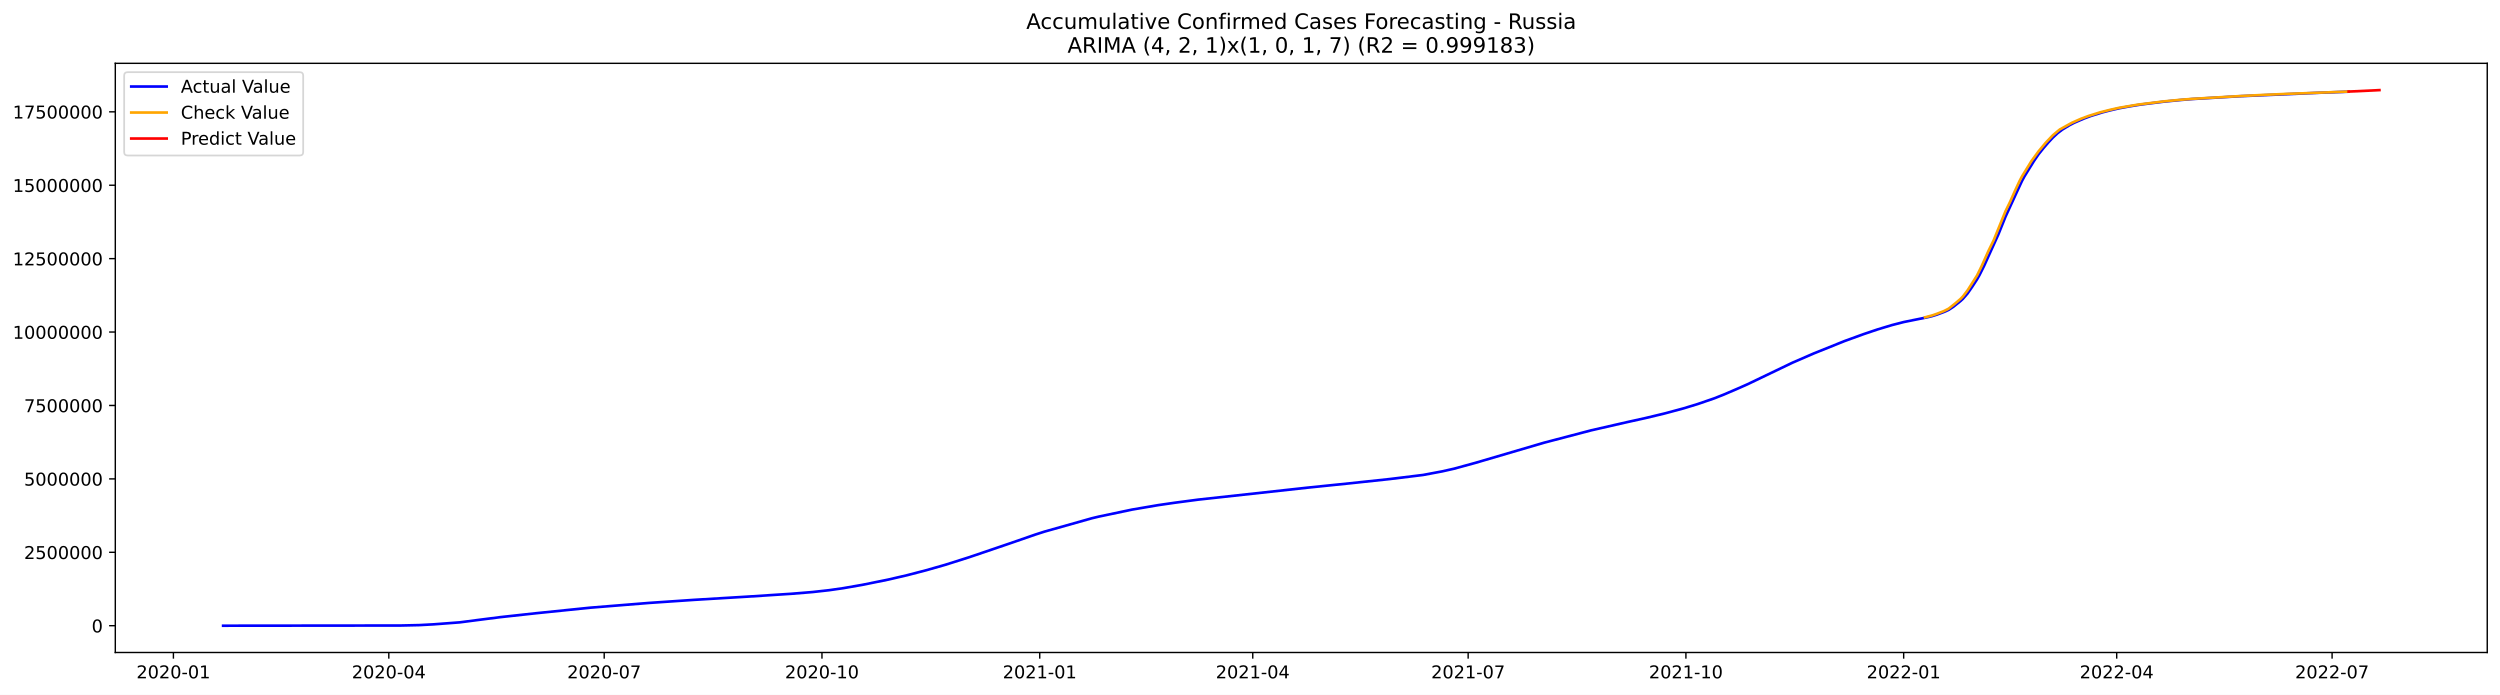
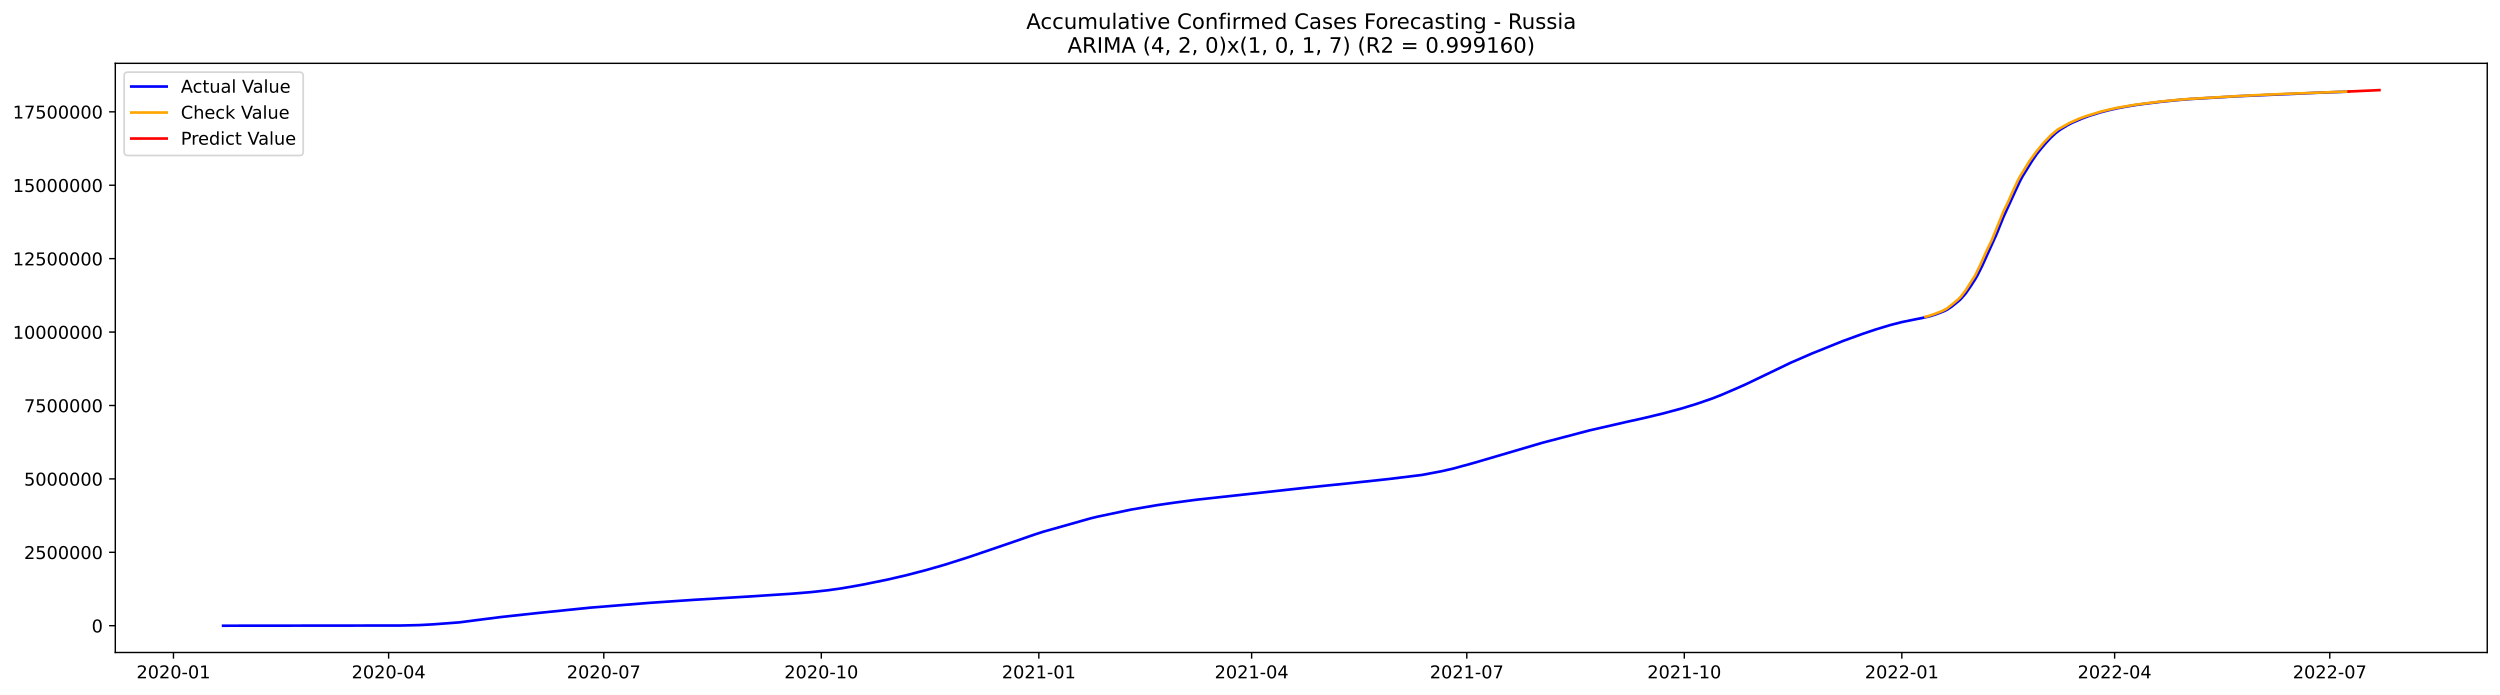
<svg xmlns="http://www.w3.org/2000/svg" xmlns:xlink="http://www.w3.org/1999/xlink" width="1411.5pt" height="392.274pt" viewBox="0 0 1411.5 392.274" version="1.1">
  <defs>
    <style type="text/css">*{stroke-linejoin: round; stroke-linecap: butt}</style>
  </defs>
  <g id="figure_1">
    <g id="patch_1">
      <path d="M 0 392.274  L 1411.5 392.274  L 1411.5 0  L 0 0  z " style="fill: #ffffff" />
    </g>
    <g id="axes_1">
      <g id="patch_2">
        <path d="M 65.1 368.396  L 1404.3 368.396  L 1404.3 35.755  L 65.1 35.755  z " style="fill: #ffffff" />
      </g>
      <g id="matplotlib.axis_1">
        <g id="xtick_1">
          <g id="line2d_1">
            <defs>
-               <path id="mc9245961fc" d="M 0 0  L 0 3.5  " style="stroke: #000000; stroke-width: 0.8" />
+               <path id="mc913b94b92" d="M 0 0  L 0 3.5  " style="stroke: #000000; stroke-width: 0.8" />
            </defs>
            <g>
-               <use xlink:href="#mc9245961fc" x="97.908" y="368.396" style="stroke: #000000; stroke-width: 0.8" />
+               <use xlink:href="#mc913b94b92" x="97.939" y="368.396" style="stroke: #000000; stroke-width: 0.8" />
            </g>
          </g>
          <g id="text_1">
-             <g transform="translate(77.01706 382.9939)scale(0.1 -0.1)">
+             <g transform="translate(77.04783 382.9939)scale(0.1 -0.1)">
              <defs>
                <path id="DejaVuSans-32" d="M 1228 531  L 3431 531  L 3431 0  L 469 0  L 469 531  Q 828 903 1448 1529  Q 2069 2156 2228 2338  Q 2531 2678 2651 2914  Q 2772 3150 2772 3378  Q 2772 3750 2511 3984  Q 2250 4219 1831 4219  Q 1534 4219 1204 4116  Q 875 4013 500 3803  L 500 4441  Q 881 4594 1212 4672  Q 1544 4750 1819 4750  Q 2544 4750 2975 4387  Q 3406 4025 3406 3419  Q 3406 3131 3298 2873  Q 3191 2616 2906 2266  Q 2828 2175 2409 1742  Q 1991 1309 1228 531  z " transform="scale(0.015625)" />
                <path id="DejaVuSans-30" d="M 2034 4250  Q 1547 4250 1301 3770  Q 1056 3291 1056 2328  Q 1056 1369 1301 889  Q 1547 409 2034 409  Q 2525 409 2770 889  Q 3016 1369 3016 2328  Q 3016 3291 2770 3770  Q 2525 4250 2034 4250  z M 2034 4750  Q 2819 4750 3233 4129  Q 3647 3509 3647 2328  Q 3647 1150 3233 529  Q 2819 -91 2034 -91  Q 1250 -91 836 529  Q 422 1150 422 2328  Q 422 3509 836 4129  Q 1250 4750 2034 4750  z " transform="scale(0.015625)" />
                <path id="DejaVuSans-2d" d="M 313 2009  L 1997 2009  L 1997 1497  L 313 1497  L 313 2009  z " transform="scale(0.015625)" />
                <path id="DejaVuSans-31" d="M 794 531  L 1825 531  L 1825 4091  L 703 3866  L 703 4441  L 1819 4666  L 2450 4666  L 2450 531  L 3481 531  L 3481 0  L 794 0  L 794 531  z " transform="scale(0.015625)" />
              </defs>
              <use xlink:href="#DejaVuSans-32" />
              <use xlink:href="#DejaVuSans-30" x="63.623" />
              <use xlink:href="#DejaVuSans-32" x="127.246" />
              <use xlink:href="#DejaVuSans-30" x="190.869" />
              <use xlink:href="#DejaVuSans-2d" x="254.492" />
              <use xlink:href="#DejaVuSans-30" x="290.576" />
              <use xlink:href="#DejaVuSans-31" x="354.199" />
            </g>
          </g>
        </g>
        <g id="xtick_2">
          <g id="line2d_2">
            <g>
-               <use xlink:href="#mc9245961fc" x="219.52" y="368.396" style="stroke: #000000; stroke-width: 0.8" />
+               <use xlink:href="#mc913b94b92" x="219.418" y="368.396" style="stroke: #000000; stroke-width: 0.8" />
            </g>
          </g>
          <g id="text_2">
-             <g transform="translate(198.6289 382.9939)scale(0.1 -0.1)">
+             <g transform="translate(198.5263 382.9939)scale(0.1 -0.1)">
              <defs>
                <path id="DejaVuSans-34" d="M 2419 4116  L 825 1625  L 2419 1625  L 2419 4116  z M 2253 4666  L 3047 4666  L 3047 1625  L 3713 1625  L 3713 1100  L 3047 1100  L 3047 0  L 2419 0  L 2419 1100  L 313 1100  L 313 1709  L 2253 4666  z " transform="scale(0.015625)" />
              </defs>
              <use xlink:href="#DejaVuSans-32" />
              <use xlink:href="#DejaVuSans-30" x="63.623" />
              <use xlink:href="#DejaVuSans-32" x="127.246" />
              <use xlink:href="#DejaVuSans-30" x="190.869" />
              <use xlink:href="#DejaVuSans-2d" x="254.492" />
              <use xlink:href="#DejaVuSans-30" x="290.576" />
              <use xlink:href="#DejaVuSans-34" x="354.199" />
            </g>
          </g>
        </g>
        <g id="xtick_3">
          <g id="line2d_3">
            <g>
-               <use xlink:href="#mc9245961fc" x="341.132" y="368.396" style="stroke: #000000; stroke-width: 0.8" />
+               <use xlink:href="#mc913b94b92" x="340.896" y="368.396" style="stroke: #000000; stroke-width: 0.8" />
            </g>
          </g>
          <g id="text_3">
-             <g transform="translate(320.2407 382.9939)scale(0.1 -0.1)">
+             <g transform="translate(320.0048 382.9939)scale(0.1 -0.1)">
              <defs>
                <path id="DejaVuSans-37" d="M 525 4666  L 3525 4666  L 3525 4397  L 1831 0  L 1172 0  L 2766 4134  L 525 4134  L 525 4666  z " transform="scale(0.015625)" />
              </defs>
              <use xlink:href="#DejaVuSans-32" />
              <use xlink:href="#DejaVuSans-30" x="63.623" />
              <use xlink:href="#DejaVuSans-32" x="127.246" />
              <use xlink:href="#DejaVuSans-30" x="190.869" />
              <use xlink:href="#DejaVuSans-2d" x="254.492" />
              <use xlink:href="#DejaVuSans-30" x="290.576" />
              <use xlink:href="#DejaVuSans-37" x="354.199" />
            </g>
          </g>
        </g>
        <g id="xtick_4">
          <g id="line2d_4">
            <g>
-               <use xlink:href="#mc9245961fc" x="464.08" y="368.396" style="stroke: #000000; stroke-width: 0.8" />
+               <use xlink:href="#mc913b94b92" x="463.71" y="368.396" style="stroke: #000000; stroke-width: 0.8" />
            </g>
          </g>
          <g id="text_4">
-             <g transform="translate(443.1889 382.9939)scale(0.1 -0.1)">
+             <g transform="translate(442.8182 382.9939)scale(0.1 -0.1)">
              <use xlink:href="#DejaVuSans-32" />
              <use xlink:href="#DejaVuSans-30" x="63.623" />
              <use xlink:href="#DejaVuSans-32" x="127.246" />
              <use xlink:href="#DejaVuSans-30" x="190.869" />
              <use xlink:href="#DejaVuSans-2d" x="254.492" />
              <use xlink:href="#DejaVuSans-31" x="290.576" />
              <use xlink:href="#DejaVuSans-30" x="354.199" />
            </g>
          </g>
        </g>
        <g id="xtick_5">
          <g id="line2d_5">
            <g>
-               <use xlink:href="#mc9245961fc" x="587.029" y="368.396" style="stroke: #000000; stroke-width: 0.8" />
+               <use xlink:href="#mc913b94b92" x="586.523" y="368.396" style="stroke: #000000; stroke-width: 0.8" />
            </g>
          </g>
          <g id="text_5">
-             <g transform="translate(566.1371 382.9939)scale(0.1 -0.1)">
+             <g transform="translate(565.6316 382.9939)scale(0.1 -0.1)">
              <use xlink:href="#DejaVuSans-32" />
              <use xlink:href="#DejaVuSans-30" x="63.623" />
              <use xlink:href="#DejaVuSans-32" x="127.246" />
              <use xlink:href="#DejaVuSans-31" x="190.869" />
              <use xlink:href="#DejaVuSans-2d" x="254.492" />
              <use xlink:href="#DejaVuSans-30" x="290.576" />
              <use xlink:href="#DejaVuSans-31" x="354.199" />
            </g>
          </g>
        </g>
        <g id="xtick_6">
          <g id="line2d_6">
            <g>
-               <use xlink:href="#mc9245961fc" x="707.304" y="368.396" style="stroke: #000000; stroke-width: 0.8" />
+               <use xlink:href="#mc913b94b92" x="706.667" y="368.396" style="stroke: #000000; stroke-width: 0.8" />
            </g>
          </g>
          <g id="text_6">
-             <g transform="translate(686.4125 382.9939)scale(0.1 -0.1)">
+             <g transform="translate(685.7751 382.9939)scale(0.1 -0.1)">
              <use xlink:href="#DejaVuSans-32" />
              <use xlink:href="#DejaVuSans-30" x="63.623" />
              <use xlink:href="#DejaVuSans-32" x="127.246" />
              <use xlink:href="#DejaVuSans-31" x="190.869" />
              <use xlink:href="#DejaVuSans-2d" x="254.492" />
              <use xlink:href="#DejaVuSans-30" x="290.576" />
              <use xlink:href="#DejaVuSans-34" x="354.199" />
            </g>
          </g>
        </g>
        <g id="xtick_7">
          <g id="line2d_7">
            <g>
-               <use xlink:href="#mc9245961fc" x="828.916" y="368.396" style="stroke: #000000; stroke-width: 0.8" />
+               <use xlink:href="#mc913b94b92" x="828.145" y="368.396" style="stroke: #000000; stroke-width: 0.8" />
            </g>
          </g>
          <g id="text_7">
-             <g transform="translate(808.0243 382.9939)scale(0.1 -0.1)">
+             <g transform="translate(807.2536 382.9939)scale(0.1 -0.1)">
              <use xlink:href="#DejaVuSans-32" />
              <use xlink:href="#DejaVuSans-30" x="63.623" />
              <use xlink:href="#DejaVuSans-32" x="127.246" />
              <use xlink:href="#DejaVuSans-31" x="190.869" />
              <use xlink:href="#DejaVuSans-2d" x="254.492" />
              <use xlink:href="#DejaVuSans-30" x="290.576" />
              <use xlink:href="#DejaVuSans-37" x="354.199" />
            </g>
          </g>
        </g>
        <g id="xtick_8">
          <g id="line2d_8">
            <g>
-               <use xlink:href="#mc9245961fc" x="951.864" y="368.396" style="stroke: #000000; stroke-width: 0.8" />
+               <use xlink:href="#mc913b94b92" x="950.958" y="368.396" style="stroke: #000000; stroke-width: 0.8" />
            </g>
          </g>
          <g id="text_8">
-             <g transform="translate(930.9725 382.9939)scale(0.1 -0.1)">
+             <g transform="translate(930.067 382.9939)scale(0.1 -0.1)">
              <use xlink:href="#DejaVuSans-32" />
              <use xlink:href="#DejaVuSans-30" x="63.623" />
              <use xlink:href="#DejaVuSans-32" x="127.246" />
              <use xlink:href="#DejaVuSans-31" x="190.869" />
              <use xlink:href="#DejaVuSans-2d" x="254.492" />
              <use xlink:href="#DejaVuSans-31" x="290.576" />
              <use xlink:href="#DejaVuSans-30" x="354.199" />
            </g>
          </g>
        </g>
        <g id="xtick_9">
          <g id="line2d_9">
            <g>
-               <use xlink:href="#mc9245961fc" x="1074.812" y="368.396" style="stroke: #000000; stroke-width: 0.8" />
+               <use xlink:href="#mc913b94b92" x="1073.772" y="368.396" style="stroke: #000000; stroke-width: 0.8" />
            </g>
          </g>
          <g id="text_9">
-             <g transform="translate(1053.921 382.9939)scale(0.1 -0.1)">
+             <g transform="translate(1052.88 382.9939)scale(0.1 -0.1)">
              <use xlink:href="#DejaVuSans-32" />
              <use xlink:href="#DejaVuSans-30" x="63.623" />
              <use xlink:href="#DejaVuSans-32" x="127.246" />
              <use xlink:href="#DejaVuSans-32" x="190.869" />
              <use xlink:href="#DejaVuSans-2d" x="254.492" />
              <use xlink:href="#DejaVuSans-30" x="290.576" />
              <use xlink:href="#DejaVuSans-31" x="354.199" />
            </g>
          </g>
        </g>
        <g id="xtick_10">
          <g id="line2d_10">
            <g>
-               <use xlink:href="#mc9245961fc" x="1195.088" y="368.396" style="stroke: #000000; stroke-width: 0.8" />
+               <use xlink:href="#mc913b94b92" x="1193.915" y="368.396" style="stroke: #000000; stroke-width: 0.8" />
            </g>
          </g>
          <g id="text_10">
-             <g transform="translate(1174.196 382.9939)scale(0.1 -0.1)">
+             <g transform="translate(1173.024 382.9939)scale(0.1 -0.1)">
              <use xlink:href="#DejaVuSans-32" />
              <use xlink:href="#DejaVuSans-30" x="63.623" />
              <use xlink:href="#DejaVuSans-32" x="127.246" />
              <use xlink:href="#DejaVuSans-32" x="190.869" />
              <use xlink:href="#DejaVuSans-2d" x="254.492" />
              <use xlink:href="#DejaVuSans-30" x="290.576" />
              <use xlink:href="#DejaVuSans-34" x="354.199" />
            </g>
          </g>
        </g>
        <g id="xtick_11">
          <g id="line2d_11">
            <g>
-               <use xlink:href="#mc9245961fc" x="1316.699" y="368.396" style="stroke: #000000; stroke-width: 0.8" />
+               <use xlink:href="#mc913b94b92" x="1315.394" y="368.396" style="stroke: #000000; stroke-width: 0.8" />
            </g>
          </g>
          <g id="text_11">
-             <g transform="translate(1295.808 382.9939)scale(0.1 -0.1)">
+             <g transform="translate(1294.502 382.9939)scale(0.1 -0.1)">
              <use xlink:href="#DejaVuSans-32" />
              <use xlink:href="#DejaVuSans-30" x="63.623" />
              <use xlink:href="#DejaVuSans-32" x="127.246" />
              <use xlink:href="#DejaVuSans-32" x="190.869" />
              <use xlink:href="#DejaVuSans-2d" x="254.492" />
              <use xlink:href="#DejaVuSans-30" x="290.576" />
              <use xlink:href="#DejaVuSans-37" x="354.199" />
            </g>
          </g>
        </g>
      </g>
      <g id="matplotlib.axis_2">
        <g id="ytick_1">
          <g id="line2d_12">
            <defs>
-               <path id="mb0e5fa0244" d="M 0 0  L -3.5 0  " style="stroke: #000000; stroke-width: 0.8" />
+               <path id="mec1861d6e7" d="M 0 0  L -3.5 0  " style="stroke: #000000; stroke-width: 0.8" />
            </defs>
            <g>
-               <use xlink:href="#mb0e5fa0244" x="65.1" y="353.276" style="stroke: #000000; stroke-width: 0.8" />
+               <use xlink:href="#mec1861d6e7" x="65.1" y="353.276" style="stroke: #000000; stroke-width: 0.8" />
            </g>
          </g>
          <g id="text_12">
            <g transform="translate(51.7375 357.0747)scale(0.1 -0.1)">
              <use xlink:href="#DejaVuSans-30" />
            </g>
          </g>
        </g>
        <g id="ytick_2">
          <g id="line2d_13">
            <g>
-               <use xlink:href="#mb0e5fa0244" x="65.1" y="311.826" style="stroke: #000000; stroke-width: 0.8" />
+               <use xlink:href="#mec1861d6e7" x="65.1" y="311.828" style="stroke: #000000; stroke-width: 0.8" />
            </g>
          </g>
          <g id="text_13">
-             <g transform="translate(13.5625 315.625)scale(0.1 -0.1)">
+             <g transform="translate(13.5625 315.6268)scale(0.1 -0.1)">
              <defs>
                <path id="DejaVuSans-35" d="M 691 4666  L 3169 4666  L 3169 4134  L 1269 4134  L 1269 2991  Q 1406 3038 1543 3061  Q 1681 3084 1819 3084  Q 2600 3084 3056 2656  Q 3513 2228 3513 1497  Q 3513 744 3044 326  Q 2575 -91 1722 -91  Q 1428 -91 1123 -41  Q 819 9 494 109  L 494 744  Q 775 591 1075 516  Q 1375 441 1709 441  Q 2250 441 2565 725  Q 2881 1009 2881 1497  Q 2881 1984 2565 2268  Q 2250 2553 1709 2553  Q 1456 2553 1204 2497  Q 953 2441 691 2322  L 691 4666  z " transform="scale(0.015625)" />
              </defs>
              <use xlink:href="#DejaVuSans-32" />
              <use xlink:href="#DejaVuSans-35" x="63.623" />
              <use xlink:href="#DejaVuSans-30" x="127.246" />
              <use xlink:href="#DejaVuSans-30" x="190.869" />
              <use xlink:href="#DejaVuSans-30" x="254.492" />
              <use xlink:href="#DejaVuSans-30" x="318.115" />
              <use xlink:href="#DejaVuSans-30" x="381.738" />
            </g>
          </g>
        </g>
        <g id="ytick_3">
          <g id="line2d_14">
            <g>
-               <use xlink:href="#mb0e5fa0244" x="65.1" y="270.376" style="stroke: #000000; stroke-width: 0.8" />
+               <use xlink:href="#mec1861d6e7" x="65.1" y="270.38" style="stroke: #000000; stroke-width: 0.8" />
            </g>
          </g>
          <g id="text_14">
-             <g transform="translate(13.5625 274.1752)scale(0.1 -0.1)">
+             <g transform="translate(13.5625 274.1788)scale(0.1 -0.1)">
              <use xlink:href="#DejaVuSans-35" />
              <use xlink:href="#DejaVuSans-30" x="63.623" />
              <use xlink:href="#DejaVuSans-30" x="127.246" />
              <use xlink:href="#DejaVuSans-30" x="190.869" />
              <use xlink:href="#DejaVuSans-30" x="254.492" />
              <use xlink:href="#DejaVuSans-30" x="318.115" />
              <use xlink:href="#DejaVuSans-30" x="381.738" />
            </g>
          </g>
        </g>
        <g id="ytick_4">
          <g id="line2d_15">
            <g>
-               <use xlink:href="#mb0e5fa0244" x="65.1" y="228.926" style="stroke: #000000; stroke-width: 0.8" />
+               <use xlink:href="#mec1861d6e7" x="65.1" y="228.932" style="stroke: #000000; stroke-width: 0.8" />
            </g>
          </g>
          <g id="text_15">
-             <g transform="translate(13.5625 232.7255)scale(0.1 -0.1)">
+             <g transform="translate(13.5625 232.7309)scale(0.1 -0.1)">
              <use xlink:href="#DejaVuSans-37" />
              <use xlink:href="#DejaVuSans-35" x="63.623" />
              <use xlink:href="#DejaVuSans-30" x="127.246" />
              <use xlink:href="#DejaVuSans-30" x="190.869" />
              <use xlink:href="#DejaVuSans-30" x="254.492" />
              <use xlink:href="#DejaVuSans-30" x="318.115" />
              <use xlink:href="#DejaVuSans-30" x="381.738" />
            </g>
          </g>
        </g>
        <g id="ytick_5">
          <g id="line2d_16">
            <g>
-               <use xlink:href="#mb0e5fa0244" x="65.1" y="187.477" style="stroke: #000000; stroke-width: 0.8" />
+               <use xlink:href="#mec1861d6e7" x="65.1" y="187.484" style="stroke: #000000; stroke-width: 0.8" />
            </g>
          </g>
          <g id="text_16">
-             <g transform="translate(7.2 191.2757)scale(0.1 -0.1)">
+             <g transform="translate(7.2 191.2829)scale(0.1 -0.1)">
              <use xlink:href="#DejaVuSans-31" />
              <use xlink:href="#DejaVuSans-30" x="63.623" />
              <use xlink:href="#DejaVuSans-30" x="127.246" />
              <use xlink:href="#DejaVuSans-30" x="190.869" />
              <use xlink:href="#DejaVuSans-30" x="254.492" />
              <use xlink:href="#DejaVuSans-30" x="318.115" />
              <use xlink:href="#DejaVuSans-30" x="381.738" />
              <use xlink:href="#DejaVuSans-30" x="445.361" />
            </g>
          </g>
        </g>
        <g id="ytick_6">
          <g id="line2d_17">
            <g>
-               <use xlink:href="#mb0e5fa0244" x="65.1" y="146.027" style="stroke: #000000; stroke-width: 0.8" />
+               <use xlink:href="#mec1861d6e7" x="65.1" y="146.036" style="stroke: #000000; stroke-width: 0.8" />
            </g>
          </g>
          <g id="text_17">
-             <g transform="translate(7.2 149.826)scale(0.1 -0.1)">
+             <g transform="translate(7.2 149.835)scale(0.1 -0.1)">
              <use xlink:href="#DejaVuSans-31" />
              <use xlink:href="#DejaVuSans-32" x="63.623" />
              <use xlink:href="#DejaVuSans-35" x="127.246" />
              <use xlink:href="#DejaVuSans-30" x="190.869" />
              <use xlink:href="#DejaVuSans-30" x="254.492" />
              <use xlink:href="#DejaVuSans-30" x="318.115" />
              <use xlink:href="#DejaVuSans-30" x="381.738" />
              <use xlink:href="#DejaVuSans-30" x="445.361" />
            </g>
          </g>
        </g>
        <g id="ytick_7">
          <g id="line2d_18">
            <g>
-               <use xlink:href="#mb0e5fa0244" x="65.1" y="104.577" style="stroke: #000000; stroke-width: 0.8" />
+               <use xlink:href="#mec1861d6e7" x="65.1" y="104.588" style="stroke: #000000; stroke-width: 0.8" />
            </g>
          </g>
          <g id="text_18">
-             <g transform="translate(7.2 108.3763)scale(0.1 -0.1)">
+             <g transform="translate(7.2 108.387)scale(0.1 -0.1)">
              <use xlink:href="#DejaVuSans-31" />
              <use xlink:href="#DejaVuSans-35" x="63.623" />
              <use xlink:href="#DejaVuSans-30" x="127.246" />
              <use xlink:href="#DejaVuSans-30" x="190.869" />
              <use xlink:href="#DejaVuSans-30" x="254.492" />
              <use xlink:href="#DejaVuSans-30" x="318.115" />
              <use xlink:href="#DejaVuSans-30" x="381.738" />
              <use xlink:href="#DejaVuSans-30" x="445.361" />
            </g>
          </g>
        </g>
        <g id="ytick_8">
          <g id="line2d_19">
            <g>
-               <use xlink:href="#mb0e5fa0244" x="65.1" y="63.127" style="stroke: #000000; stroke-width: 0.8" />
+               <use xlink:href="#mec1861d6e7" x="65.1" y="63.14" style="stroke: #000000; stroke-width: 0.8" />
            </g>
          </g>
          <g id="text_19">
-             <g transform="translate(7.2 66.92651)scale(0.1 -0.1)">
+             <g transform="translate(7.2 66.93907)scale(0.1 -0.1)">
              <use xlink:href="#DejaVuSans-31" />
              <use xlink:href="#DejaVuSans-37" x="63.623" />
              <use xlink:href="#DejaVuSans-35" x="127.246" />
              <use xlink:href="#DejaVuSans-30" x="190.869" />
              <use xlink:href="#DejaVuSans-30" x="254.492" />
              <use xlink:href="#DejaVuSans-30" x="318.115" />
              <use xlink:href="#DejaVuSans-30" x="381.738" />
              <use xlink:href="#DejaVuSans-30" x="445.361" />
            </g>
          </g>
        </g>
      </g>
      <g id="line2d_20">
-         <path d="M 125.973 353.276  L 226.202 353.17  L 236.893 352.926  L 244.912 352.494  L 259.612 351.378  L 268.967 350.161  L 282.331 348.456  L 302.377 346.259  L 333.114 343.11  L 366.524 340.406  L 391.915 338.676  L 421.316 336.903  L 446.707 335.254  L 458.735 334.27  L 468.089 333.23  L 476.108 332.082  L 486.799 330.216  L 501.499 327.238  L 512.19 324.757  L 522.882 321.975  L 533.573 318.924  L 546.937 314.692  L 564.31 308.794  L 569.655 306.974  L 584.356 301.878  L 589.701 300.158  L 616.429 292.619  L 620.438 291.661  L 639.148 287.719  L 653.848 285.208  L 663.203 283.853  L 676.567 282.086  L 738.041 275.35  L 762.096 272.879  L 784.815 270.449  L 803.524 268.155  L 814.215 266.145  L 820.897 264.639  L 832.925 261.353  L 871.68 249.975  L 898.408 242.961  L 918.454 238.379  L 929.145 236.009  L 939.836 233.443  L 950.528 230.566  L 958.546 228.115  L 967.901 224.899  L 973.246 222.783  L 981.265 219.338  L 986.61 216.973  L 1012.002 204.784  L 1024.029 199.565  L 1041.402 192.576  L 1052.093 188.684  L 1060.112 185.985  L 1068.13 183.559  L 1074.812 181.839  L 1080.158 180.75  L 1088.176 179.135  L 1090.849 178.492  L 1093.522 177.654  L 1097.531 176.155  L 1100.204 174.96  L 1102.876 173.205  L 1106.886 169.981  L 1108.222 168.753  L 1110.895 165.679  L 1113.568 161.822  L 1116.24 157.715  L 1117.577 155.377  L 1120.25 150.045  L 1128.268 132.365  L 1132.277 122.418  L 1138.959 107.853  L 1141.632 102.127  L 1142.968 99.642  L 1148.314 90.988  L 1150.987 87.071  L 1153.659 83.725  L 1156.332 80.606  L 1159.005 77.726  L 1161.678 75.226  L 1164.351 73.181  L 1168.36 70.742  L 1171.033 69.348  L 1176.378 67.026  L 1180.387 65.514  L 1187.069 63.429  L 1191.078 62.391  L 1196.424 61.146  L 1201.77 60.155  L 1208.452 59.058  L 1221.815 57.377  L 1231.17 56.457  L 1237.852 55.904  L 1264.58 54.328  L 1310.017 52.35  L 1326.054 51.754  L 1326.054 51.754  " clip-path="url(#p8d961271cc)" style="fill: none; stroke: #0000ff; stroke-width: 1.5; stroke-linecap: square" />
+         <path d="M 125.973 353.276  L 226.092 353.17  L 236.772 352.926  L 244.781 352.494  L 259.466 351.378  L 268.81 350.161  L 282.159 348.456  L 302.183 346.259  L 332.887 343.11  L 366.26 340.407  L 391.623 338.676  L 420.992 336.904  L 446.356 335.255  L 458.37 334.271  L 467.714 333.231  L 475.724 332.083  L 486.403 330.217  L 501.088 327.239  L 511.767 324.758  L 522.446 321.977  L 533.126 318.926  L 546.475 314.694  L 563.829 308.796  L 569.169 306.976  L 583.853 301.88  L 589.193 300.16  L 615.891 292.621  L 619.896 291.663  L 638.585 287.722  L 653.269 285.211  L 662.614 283.856  L 675.963 282.089  L 737.37 275.354  L 761.399 272.882  L 784.092 270.452  L 802.781 268.159  L 813.461 266.148  L 820.135 264.643  L 832.15 261.357  L 870.863 249.979  L 897.561 242.966  L 917.585 238.384  L 928.265 236.014  L 938.944 233.449  L 949.623 230.571  L 957.633 228.12  L 966.978 224.905  L 972.317 222.789  L 980.327 219.344  L 985.667 216.978  L 1011.03 204.79  L 1023.044 199.572  L 1040.399 192.583  L 1051.078 188.691  L 1059.088 185.992  L 1067.097 183.566  L 1073.772 181.847  L 1079.111 180.758  L 1087.121 179.143  L 1089.791 178.5  L 1092.461 177.662  L 1096.466 176.163  L 1099.135 174.968  L 1101.805 173.212  L 1105.81 169.989  L 1107.145 168.761  L 1109.815 165.687  L 1112.485 161.83  L 1115.155 157.723  L 1116.489 155.385  L 1119.159 150.053  L 1127.169 132.375  L 1131.174 122.428  L 1137.848 107.863  L 1140.518 102.138  L 1141.853 99.653  L 1147.193 91  L 1149.863 87.083  L 1152.533 83.736  L 1155.202 80.618  L 1157.872 77.738  L 1160.542 75.238  L 1163.212 73.193  L 1167.217 70.754  L 1169.887 69.36  L 1175.226 67.039  L 1179.231 65.527  L 1185.906 63.442  L 1189.911 62.403  L 1195.25 61.158  L 1200.59 60.167  L 1207.265 59.07  L 1220.614 57.39  L 1229.958 56.469  L 1236.633 55.917  L 1263.332 54.341  L 1308.719 52.363  L 1326.073 51.709  L 1326.073 51.709  " clip-path="url(#p8b7ee41270)" style="fill: none; stroke: #0000ff; stroke-width: 1.5; stroke-linecap: square" />
      </g>
      <g id="line2d_21">
-         <path d="M 1086.84 179.159  L 1090.849 178.105  L 1093.522 177.185  L 1097.531 175.625  L 1100.204 174.267  L 1104.213 171.062  L 1106.886 168.798  L 1108.222 167.42  L 1110.895 163.931  L 1116.24 155.533  L 1118.913 150.092  L 1122.922 141.163  L 1125.595 135.743  L 1132.277 119.318  L 1134.95 113.848  L 1137.623 107.839  L 1140.295 102.104  L 1141.632 99.587  L 1146.977 90.906  L 1150.987 85.42  L 1154.996 80.604  L 1159.005 76.393  L 1161.678 74.141  L 1163.014 73.059  L 1169.696 69.366  L 1175.042 66.998  L 1179.051 65.508  L 1185.733 63.42  L 1191.078 62.068  L 1196.424 60.863  L 1207.115 59.053  L 1221.815 57.232  L 1231.17 56.329  L 1237.852 55.81  L 1249.88 55.108  L 1263.244 54.325  L 1276.608 53.641  L 1291.308 52.992  L 1326.054 51.694  L 1326.054 51.694  " clip-path="url(#p8d961271cc)" style="fill: none; stroke: #ffa500; stroke-width: 1.5; stroke-linecap: square" />
+         <path d="M 1087.121 178.842  L 1088.456 178.549  L 1092.461 177.193  L 1096.466 175.637  L 1099.135 174.279  L 1103.14 171.067  L 1105.81 168.817  L 1107.145 167.438  L 1109.815 163.936  L 1115.155 155.553  L 1117.824 150.105  L 1121.829 141.19  L 1124.499 135.769  L 1131.174 119.34  L 1133.844 113.859  L 1136.513 107.836  L 1139.183 102.107  L 1140.518 99.591  L 1145.858 90.912  L 1149.863 85.422  L 1153.867 80.601  L 1157.872 76.405  L 1160.542 74.157  L 1161.877 73.073  L 1168.552 69.369  L 1173.891 67.002  L 1177.896 65.528  L 1185.906 63.074  L 1189.911 62.081  L 1195.25 60.875  L 1205.93 59.066  L 1220.614 57.244  L 1229.958 56.342  L 1236.633 55.823  L 1248.647 55.12  L 1261.997 54.339  L 1275.346 53.654  L 1290.03 53.005  L 1326.073 51.653  L 1326.073 51.653  " clip-path="url(#p8b7ee41270)" style="fill: none; stroke: #ffa500; stroke-width: 1.5; stroke-linecap: square" />
      </g>
      <g id="line2d_22">
-         <path d="M 1326.054 51.694  L 1327.391 51.637  L 1328.727 51.582  L 1330.063 51.528  L 1331.4 51.469  L 1332.736 51.406  L 1334.073 51.342  L 1335.409 51.276  L 1336.745 51.211  L 1338.082 51.147  L 1339.418 51.084  L 1340.754 51.016  L 1342.091 50.946  L 1343.427 50.876  " clip-path="url(#p8d961271cc)" style="fill: none; stroke: #ff0000; stroke-width: 1.5; stroke-linecap: square" />
+         <path d="M 1326.073 51.653  L 1327.408 51.599  L 1328.743 51.548  L 1330.078 51.49  L 1331.413 51.431  L 1332.748 51.369  L 1334.083 51.307  L 1335.418 51.247  L 1336.753 51.188  L 1338.088 51.13  L 1339.422 51.068  L 1340.757 51.005  L 1342.092 50.941  L 1343.427 50.876  " clip-path="url(#p8b7ee41270)" style="fill: none; stroke: #ff0000; stroke-width: 1.5; stroke-linecap: square" />
      </g>
      <g id="patch_3">
        <path d="M 65.1 368.396  L 65.1 35.755  " style="fill: none; stroke: #000000; stroke-width: 0.8; stroke-linejoin: miter; stroke-linecap: square" />
      </g>
      <g id="patch_4">
        <path d="M 1404.3 368.396  L 1404.3 35.755  " style="fill: none; stroke: #000000; stroke-width: 0.8; stroke-linejoin: miter; stroke-linecap: square" />
      </g>
      <g id="patch_5">
        <path d="M 65.1 368.396  L 1404.3 368.396  " style="fill: none; stroke: #000000; stroke-width: 0.8; stroke-linejoin: miter; stroke-linecap: square" />
      </g>
      <g id="patch_6">
        <path d="M 65.1 35.755  L 1404.3 35.755  " style="fill: none; stroke: #000000; stroke-width: 0.8; stroke-linejoin: miter; stroke-linecap: square" />
      </g>
      <g id="text_20">
        <g transform="translate(579.4322 16.31812)scale(0.12 -0.12)">
          <defs>
            <path id="DejaVuSans-41" d="M 2188 4044  L 1331 1722  L 3047 1722  L 2188 4044  z M 1831 4666  L 2547 4666  L 4325 0  L 3669 0  L 3244 1197  L 1141 1197  L 716 0  L 50 0  L 1831 4666  z " transform="scale(0.015625)" />
            <path id="DejaVuSans-63" d="M 3122 3366  L 3122 2828  Q 2878 2963 2633 3030  Q 2388 3097 2138 3097  Q 1578 3097 1268 2742  Q 959 2388 959 1747  Q 959 1106 1268 751  Q 1578 397 2138 397  Q 2388 397 2633 464  Q 2878 531 3122 666  L 3122 134  Q 2881 22 2623 -34  Q 2366 -91 2075 -91  Q 1284 -91 818 406  Q 353 903 353 1747  Q 353 2603 823 3093  Q 1294 3584 2113 3584  Q 2378 3584 2631 3529  Q 2884 3475 3122 3366  z " transform="scale(0.015625)" />
            <path id="DejaVuSans-75" d="M 544 1381  L 544 3500  L 1119 3500  L 1119 1403  Q 1119 906 1312 657  Q 1506 409 1894 409  Q 2359 409 2629 706  Q 2900 1003 2900 1516  L 2900 3500  L 3475 3500  L 3475 0  L 2900 0  L 2900 538  Q 2691 219 2414 64  Q 2138 -91 1772 -91  Q 1169 -91 856 284  Q 544 659 544 1381  z M 1991 3584  L 1991 3584  z " transform="scale(0.015625)" />
            <path id="DejaVuSans-6d" d="M 3328 2828  Q 3544 3216 3844 3400  Q 4144 3584 4550 3584  Q 5097 3584 5394 3201  Q 5691 2819 5691 2113  L 5691 0  L 5113 0  L 5113 2094  Q 5113 2597 4934 2840  Q 4756 3084 4391 3084  Q 3944 3084 3684 2787  Q 3425 2491 3425 1978  L 3425 0  L 2847 0  L 2847 2094  Q 2847 2600 2669 2842  Q 2491 3084 2119 3084  Q 1678 3084 1418 2786  Q 1159 2488 1159 1978  L 1159 0  L 581 0  L 581 3500  L 1159 3500  L 1159 2956  Q 1356 3278 1631 3431  Q 1906 3584 2284 3584  Q 2666 3584 2933 3390  Q 3200 3197 3328 2828  z " transform="scale(0.015625)" />
            <path id="DejaVuSans-6c" d="M 603 4863  L 1178 4863  L 1178 0  L 603 0  L 603 4863  z " transform="scale(0.015625)" />
            <path id="DejaVuSans-61" d="M 2194 1759  Q 1497 1759 1228 1600  Q 959 1441 959 1056  Q 959 750 1161 570  Q 1363 391 1709 391  Q 2188 391 2477 730  Q 2766 1069 2766 1631  L 2766 1759  L 2194 1759  z M 3341 1997  L 3341 0  L 2766 0  L 2766 531  Q 2569 213 2275 61  Q 1981 -91 1556 -91  Q 1019 -91 701 211  Q 384 513 384 1019  Q 384 1609 779 1909  Q 1175 2209 1959 2209  L 2766 2209  L 2766 2266  Q 2766 2663 2505 2880  Q 2244 3097 1772 3097  Q 1472 3097 1187 3025  Q 903 2953 641 2809  L 641 3341  Q 956 3463 1253 3523  Q 1550 3584 1831 3584  Q 2591 3584 2966 3190  Q 3341 2797 3341 1997  z " transform="scale(0.015625)" />
            <path id="DejaVuSans-74" d="M 1172 4494  L 1172 3500  L 2356 3500  L 2356 3053  L 1172 3053  L 1172 1153  Q 1172 725 1289 603  Q 1406 481 1766 481  L 2356 481  L 2356 0  L 1766 0  Q 1100 0 847 248  Q 594 497 594 1153  L 594 3053  L 172 3053  L 172 3500  L 594 3500  L 594 4494  L 1172 4494  z " transform="scale(0.015625)" />
            <path id="DejaVuSans-69" d="M 603 3500  L 1178 3500  L 1178 0  L 603 0  L 603 3500  z M 603 4863  L 1178 4863  L 1178 4134  L 603 4134  L 603 4863  z " transform="scale(0.015625)" />
            <path id="DejaVuSans-76" d="M 191 3500  L 800 3500  L 1894 563  L 2988 3500  L 3597 3500  L 2284 0  L 1503 0  L 191 3500  z " transform="scale(0.015625)" />
            <path id="DejaVuSans-65" d="M 3597 1894  L 3597 1613  L 953 1613  Q 991 1019 1311 708  Q 1631 397 2203 397  Q 2534 397 2845 478  Q 3156 559 3463 722  L 3463 178  Q 3153 47 2828 -22  Q 2503 -91 2169 -91  Q 1331 -91 842 396  Q 353 884 353 1716  Q 353 2575 817 3079  Q 1281 3584 2069 3584  Q 2775 3584 3186 3129  Q 3597 2675 3597 1894  z M 3022 2063  Q 3016 2534 2758 2815  Q 2500 3097 2075 3097  Q 1594 3097 1305 2825  Q 1016 2553 972 2059  L 3022 2063  z " transform="scale(0.015625)" />
            <path id="DejaVuSans-20" transform="scale(0.015625)" />
            <path id="DejaVuSans-43" d="M 4122 4306  L 4122 3641  Q 3803 3938 3442 4084  Q 3081 4231 2675 4231  Q 1875 4231 1450 3742  Q 1025 3253 1025 2328  Q 1025 1406 1450 917  Q 1875 428 2675 428  Q 3081 428 3442 575  Q 3803 722 4122 1019  L 4122 359  Q 3791 134 3420 21  Q 3050 -91 2638 -91  Q 1578 -91 968 557  Q 359 1206 359 2328  Q 359 3453 968 4101  Q 1578 4750 2638 4750  Q 3056 4750 3426 4639  Q 3797 4528 4122 4306  z " transform="scale(0.015625)" />
            <path id="DejaVuSans-6f" d="M 1959 3097  Q 1497 3097 1228 2736  Q 959 2375 959 1747  Q 959 1119 1226 758  Q 1494 397 1959 397  Q 2419 397 2687 759  Q 2956 1122 2956 1747  Q 2956 2369 2687 2733  Q 2419 3097 1959 3097  z M 1959 3584  Q 2709 3584 3137 3096  Q 3566 2609 3566 1747  Q 3566 888 3137 398  Q 2709 -91 1959 -91  Q 1206 -91 779 398  Q 353 888 353 1747  Q 353 2609 779 3096  Q 1206 3584 1959 3584  z " transform="scale(0.015625)" />
            <path id="DejaVuSans-6e" d="M 3513 2113  L 3513 0  L 2938 0  L 2938 2094  Q 2938 2591 2744 2837  Q 2550 3084 2163 3084  Q 1697 3084 1428 2787  Q 1159 2491 1159 1978  L 1159 0  L 581 0  L 581 3500  L 1159 3500  L 1159 2956  Q 1366 3272 1645 3428  Q 1925 3584 2291 3584  Q 2894 3584 3203 3211  Q 3513 2838 3513 2113  z " transform="scale(0.015625)" />
            <path id="DejaVuSans-66" d="M 2375 4863  L 2375 4384  L 1825 4384  Q 1516 4384 1395 4259  Q 1275 4134 1275 3809  L 1275 3500  L 2222 3500  L 2222 3053  L 1275 3053  L 1275 0  L 697 0  L 697 3053  L 147 3053  L 147 3500  L 697 3500  L 697 3744  Q 697 4328 969 4595  Q 1241 4863 1831 4863  L 2375 4863  z " transform="scale(0.015625)" />
            <path id="DejaVuSans-72" d="M 2631 2963  Q 2534 3019 2420 3045  Q 2306 3072 2169 3072  Q 1681 3072 1420 2755  Q 1159 2438 1159 1844  L 1159 0  L 581 0  L 581 3500  L 1159 3500  L 1159 2956  Q 1341 3275 1631 3429  Q 1922 3584 2338 3584  Q 2397 3584 2469 3576  Q 2541 3569 2628 3553  L 2631 2963  z " transform="scale(0.015625)" />
            <path id="DejaVuSans-64" d="M 2906 2969  L 2906 4863  L 3481 4863  L 3481 0  L 2906 0  L 2906 525  Q 2725 213 2448 61  Q 2172 -91 1784 -91  Q 1150 -91 751 415  Q 353 922 353 1747  Q 353 2572 751 3078  Q 1150 3584 1784 3584  Q 2172 3584 2448 3432  Q 2725 3281 2906 2969  z M 947 1747  Q 947 1113 1208 752  Q 1469 391 1925 391  Q 2381 391 2643 752  Q 2906 1113 2906 1747  Q 2906 2381 2643 2742  Q 2381 3103 1925 3103  Q 1469 3103 1208 2742  Q 947 2381 947 1747  z " transform="scale(0.015625)" />
            <path id="DejaVuSans-73" d="M 2834 3397  L 2834 2853  Q 2591 2978 2328 3040  Q 2066 3103 1784 3103  Q 1356 3103 1142 2972  Q 928 2841 928 2578  Q 928 2378 1081 2264  Q 1234 2150 1697 2047  L 1894 2003  Q 2506 1872 2764 1633  Q 3022 1394 3022 966  Q 3022 478 2636 193  Q 2250 -91 1575 -91  Q 1294 -91 989 -36  Q 684 19 347 128  L 347 722  Q 666 556 975 473  Q 1284 391 1588 391  Q 1994 391 2212 530  Q 2431 669 2431 922  Q 2431 1156 2273 1281  Q 2116 1406 1581 1522  L 1381 1569  Q 847 1681 609 1914  Q 372 2147 372 2553  Q 372 3047 722 3315  Q 1072 3584 1716 3584  Q 2034 3584 2315 3537  Q 2597 3491 2834 3397  z " transform="scale(0.015625)" />
            <path id="DejaVuSans-46" d="M 628 4666  L 3309 4666  L 3309 4134  L 1259 4134  L 1259 2759  L 3109 2759  L 3109 2228  L 1259 2228  L 1259 0  L 628 0  L 628 4666  z " transform="scale(0.015625)" />
            <path id="DejaVuSans-67" d="M 2906 1791  Q 2906 2416 2648 2759  Q 2391 3103 1925 3103  Q 1463 3103 1205 2759  Q 947 2416 947 1791  Q 947 1169 1205 825  Q 1463 481 1925 481  Q 2391 481 2648 825  Q 2906 1169 2906 1791  z M 3481 434  Q 3481 -459 3084 -895  Q 2688 -1331 1869 -1331  Q 1566 -1331 1297 -1286  Q 1028 -1241 775 -1147  L 775 -588  Q 1028 -725 1275 -790  Q 1522 -856 1778 -856  Q 2344 -856 2625 -561  Q 2906 -266 2906 331  L 2906 616  Q 2728 306 2450 153  Q 2172 0 1784 0  Q 1141 0 747 490  Q 353 981 353 1791  Q 353 2603 747 3093  Q 1141 3584 1784 3584  Q 2172 3584 2450 3431  Q 2728 3278 2906 2969  L 2906 3500  L 3481 3500  L 3481 434  z " transform="scale(0.015625)" />
            <path id="DejaVuSans-52" d="M 2841 2188  Q 3044 2119 3236 1894  Q 3428 1669 3622 1275  L 4263 0  L 3584 0  L 2988 1197  Q 2756 1666 2539 1819  Q 2322 1972 1947 1972  L 1259 1972  L 1259 0  L 628 0  L 628 4666  L 2053 4666  Q 2853 4666 3247 4331  Q 3641 3997 3641 3322  Q 3641 2881 3436 2590  Q 3231 2300 2841 2188  z M 1259 4147  L 1259 2491  L 2053 2491  Q 2509 2491 2742 2702  Q 2975 2913 2975 3322  Q 2975 3731 2742 3939  Q 2509 4147 2053 4147  L 1259 4147  z " transform="scale(0.015625)" />
          </defs>
          <use xlink:href="#DejaVuSans-41" />
          <use xlink:href="#DejaVuSans-63" x="66.658" />
          <use xlink:href="#DejaVuSans-63" x="121.639" />
          <use xlink:href="#DejaVuSans-75" x="176.619" />
          <use xlink:href="#DejaVuSans-6d" x="239.998" />
          <use xlink:href="#DejaVuSans-75" x="337.41" />
          <use xlink:href="#DejaVuSans-6c" x="400.789" />
          <use xlink:href="#DejaVuSans-61" x="428.572" />
          <use xlink:href="#DejaVuSans-74" x="489.852" />
          <use xlink:href="#DejaVuSans-69" x="529.061" />
          <use xlink:href="#DejaVuSans-76" x="556.844" />
          <use xlink:href="#DejaVuSans-65" x="616.023" />
          <use xlink:href="#DejaVuSans-20" x="677.547" />
          <use xlink:href="#DejaVuSans-43" x="709.334" />
          <use xlink:href="#DejaVuSans-6f" x="779.158" />
          <use xlink:href="#DejaVuSans-6e" x="840.34" />
          <use xlink:href="#DejaVuSans-66" x="903.719" />
          <use xlink:href="#DejaVuSans-69" x="938.924" />
          <use xlink:href="#DejaVuSans-72" x="966.707" />
          <use xlink:href="#DejaVuSans-6d" x="1006.07" />
          <use xlink:href="#DejaVuSans-65" x="1103.482" />
          <use xlink:href="#DejaVuSans-64" x="1165.006" />
          <use xlink:href="#DejaVuSans-20" x="1228.482" />
          <use xlink:href="#DejaVuSans-43" x="1260.27" />
          <use xlink:href="#DejaVuSans-61" x="1330.094" />
          <use xlink:href="#DejaVuSans-73" x="1391.373" />
          <use xlink:href="#DejaVuSans-65" x="1443.473" />
          <use xlink:href="#DejaVuSans-73" x="1504.996" />
          <use xlink:href="#DejaVuSans-20" x="1557.096" />
          <use xlink:href="#DejaVuSans-46" x="1588.883" />
          <use xlink:href="#DejaVuSans-6f" x="1642.777" />
          <use xlink:href="#DejaVuSans-72" x="1703.959" />
          <use xlink:href="#DejaVuSans-65" x="1742.822" />
          <use xlink:href="#DejaVuSans-63" x="1804.346" />
          <use xlink:href="#DejaVuSans-61" x="1859.326" />
          <use xlink:href="#DejaVuSans-73" x="1920.605" />
          <use xlink:href="#DejaVuSans-74" x="1972.705" />
          <use xlink:href="#DejaVuSans-69" x="2011.914" />
          <use xlink:href="#DejaVuSans-6e" x="2039.697" />
          <use xlink:href="#DejaVuSans-67" x="2103.076" />
          <use xlink:href="#DejaVuSans-20" x="2166.553" />
          <use xlink:href="#DejaVuSans-2d" x="2198.34" />
          <use xlink:href="#DejaVuSans-20" x="2234.424" />
          <use xlink:href="#DejaVuSans-52" x="2266.211" />
          <use xlink:href="#DejaVuSans-75" x="2331.193" />
          <use xlink:href="#DejaVuSans-73" x="2394.572" />
          <use xlink:href="#DejaVuSans-73" x="2446.672" />
          <use xlink:href="#DejaVuSans-69" x="2498.771" />
          <use xlink:href="#DejaVuSans-61" x="2526.555" />
        </g>
        <g transform="translate(602.7159 29.7555)scale(0.12 -0.12)">
          <defs>
            <path id="DejaVuSans-49" d="M 628 4666  L 1259 4666  L 1259 0  L 628 0  L 628 4666  z " transform="scale(0.015625)" />
            <path id="DejaVuSans-4d" d="M 628 4666  L 1569 4666  L 2759 1491  L 3956 4666  L 4897 4666  L 4897 0  L 4281 0  L 4281 4097  L 3078 897  L 2444 897  L 1241 4097  L 1241 0  L 628 0  L 628 4666  z " transform="scale(0.015625)" />
            <path id="DejaVuSans-28" d="M 1984 4856  Q 1566 4138 1362 3434  Q 1159 2731 1159 2009  Q 1159 1288 1364 580  Q 1569 -128 1984 -844  L 1484 -844  Q 1016 -109 783 600  Q 550 1309 550 2009  Q 550 2706 781 3412  Q 1013 4119 1484 4856  L 1984 4856  z " transform="scale(0.015625)" />
            <path id="DejaVuSans-2c" d="M 750 794  L 1409 794  L 1409 256  L 897 -744  L 494 -744  L 750 256  L 750 794  z " transform="scale(0.015625)" />
            <path id="DejaVuSans-29" d="M 513 4856  L 1013 4856  Q 1481 4119 1714 3412  Q 1947 2706 1947 2009  Q 1947 1309 1714 600  Q 1481 -109 1013 -844  L 513 -844  Q 928 -128 1133 580  Q 1338 1288 1338 2009  Q 1338 2731 1133 3434  Q 928 4138 513 4856  z " transform="scale(0.015625)" />
            <path id="DejaVuSans-78" d="M 3513 3500  L 2247 1797  L 3578 0  L 2900 0  L 1881 1375  L 863 0  L 184 0  L 1544 1831  L 300 3500  L 978 3500  L 1906 2253  L 2834 3500  L 3513 3500  z " transform="scale(0.015625)" />
            <path id="DejaVuSans-3d" d="M 678 2906  L 4684 2906  L 4684 2381  L 678 2381  L 678 2906  z M 678 1631  L 4684 1631  L 4684 1100  L 678 1100  L 678 1631  z " transform="scale(0.015625)" />
            <path id="DejaVuSans-2e" d="M 684 794  L 1344 794  L 1344 0  L 684 0  L 684 794  z " transform="scale(0.015625)" />
            <path id="DejaVuSans-39" d="M 703 97  L 703 672  Q 941 559 1184 500  Q 1428 441 1663 441  Q 2288 441 2617 861  Q 2947 1281 2994 2138  Q 2813 1869 2534 1725  Q 2256 1581 1919 1581  Q 1219 1581 811 2004  Q 403 2428 403 3163  Q 403 3881 828 4315  Q 1253 4750 1959 4750  Q 2769 4750 3195 4129  Q 3622 3509 3622 2328  Q 3622 1225 3098 567  Q 2575 -91 1691 -91  Q 1453 -91 1209 -44  Q 966 3 703 97  z M 1959 2075  Q 2384 2075 2632 2365  Q 2881 2656 2881 3163  Q 2881 3666 2632 3958  Q 2384 4250 1959 4250  Q 1534 4250 1286 3958  Q 1038 3666 1038 3163  Q 1038 2656 1286 2365  Q 1534 2075 1959 2075  z " transform="scale(0.015625)" />
-             <path id="DejaVuSans-38" d="M 2034 2216  Q 1584 2216 1326 1975  Q 1069 1734 1069 1313  Q 1069 891 1326 650  Q 1584 409 2034 409  Q 2484 409 2743 651  Q 3003 894 3003 1313  Q 3003 1734 2745 1975  Q 2488 2216 2034 2216  z M 1403 2484  Q 997 2584 770 2862  Q 544 3141 544 3541  Q 544 4100 942 4425  Q 1341 4750 2034 4750  Q 2731 4750 3128 4425  Q 3525 4100 3525 3541  Q 3525 3141 3298 2862  Q 3072 2584 2669 2484  Q 3125 2378 3379 2068  Q 3634 1759 3634 1313  Q 3634 634 3220 271  Q 2806 -91 2034 -91  Q 1263 -91 848 271  Q 434 634 434 1313  Q 434 1759 690 2068  Q 947 2378 1403 2484  z M 1172 3481  Q 1172 3119 1398 2916  Q 1625 2713 2034 2713  Q 2441 2713 2670 2916  Q 2900 3119 2900 3481  Q 2900 3844 2670 4047  Q 2441 4250 2034 4250  Q 1625 4250 1398 4047  Q 1172 3844 1172 3481  z " transform="scale(0.015625)" />
-             <path id="DejaVuSans-33" d="M 2597 2516  Q 3050 2419 3304 2112  Q 3559 1806 3559 1356  Q 3559 666 3084 287  Q 2609 -91 1734 -91  Q 1441 -91 1130 -33  Q 819 25 488 141  L 488 750  Q 750 597 1062 519  Q 1375 441 1716 441  Q 2309 441 2620 675  Q 2931 909 2931 1356  Q 2931 1769 2642 2001  Q 2353 2234 1838 2234  L 1294 2234  L 1294 2753  L 1863 2753  Q 2328 2753 2575 2939  Q 2822 3125 2822 3475  Q 2822 3834 2567 4026  Q 2313 4219 1838 4219  Q 1578 4219 1281 4162  Q 984 4106 628 3988  L 628 4550  Q 988 4650 1302 4700  Q 1616 4750 1894 4750  Q 2613 4750 3031 4423  Q 3450 4097 3450 3541  Q 3450 3153 3228 2886  Q 3006 2619 2597 2516  z " transform="scale(0.015625)" />
+             <path id="DejaVuSans-36" d="M 2113 2584  Q 1688 2584 1439 2293  Q 1191 2003 1191 1497  Q 1191 994 1439 701  Q 1688 409 2113 409  Q 2538 409 2786 701  Q 3034 994 3034 1497  Q 3034 2003 2786 2293  Q 2538 2584 2113 2584  z M 3366 4563  L 3366 3988  Q 3128 4100 2886 4159  Q 2644 4219 2406 4219  Q 1781 4219 1451 3797  Q 1122 3375 1075 2522  Q 1259 2794 1537 2939  Q 1816 3084 2150 3084  Q 2853 3084 3261 2657  Q 3669 2231 3669 1497  Q 3669 778 3244 343  Q 2819 -91 2113 -91  Q 1303 -91 875 529  Q 447 1150 447 2328  Q 447 3434 972 4092  Q 1497 4750 2381 4750  Q 2619 4750 2861 4703  Q 3103 4656 3366 4563  z " transform="scale(0.015625)" />
          </defs>
          <use xlink:href="#DejaVuSans-41" />
          <use xlink:href="#DejaVuSans-52" x="68.408" />
          <use xlink:href="#DejaVuSans-49" x="137.891" />
          <use xlink:href="#DejaVuSans-4d" x="167.383" />
          <use xlink:href="#DejaVuSans-41" x="253.662" />
          <use xlink:href="#DejaVuSans-20" x="322.07" />
          <use xlink:href="#DejaVuSans-28" x="353.857" />
          <use xlink:href="#DejaVuSans-34" x="392.871" />
          <use xlink:href="#DejaVuSans-2c" x="456.494" />
          <use xlink:href="#DejaVuSans-20" x="488.281" />
          <use xlink:href="#DejaVuSans-32" x="520.068" />
          <use xlink:href="#DejaVuSans-2c" x="583.691" />
          <use xlink:href="#DejaVuSans-20" x="615.479" />
-           <use xlink:href="#DejaVuSans-31" x="647.266" />
+           <use xlink:href="#DejaVuSans-30" x="647.266" />
          <use xlink:href="#DejaVuSans-29" x="710.889" />
          <use xlink:href="#DejaVuSans-78" x="749.902" />
          <use xlink:href="#DejaVuSans-28" x="809.082" />
          <use xlink:href="#DejaVuSans-31" x="848.096" />
          <use xlink:href="#DejaVuSans-2c" x="911.719" />
          <use xlink:href="#DejaVuSans-20" x="943.506" />
          <use xlink:href="#DejaVuSans-30" x="975.293" />
          <use xlink:href="#DejaVuSans-2c" x="1038.916" />
          <use xlink:href="#DejaVuSans-20" x="1070.703" />
          <use xlink:href="#DejaVuSans-31" x="1102.49" />
          <use xlink:href="#DejaVuSans-2c" x="1166.113" />
          <use xlink:href="#DejaVuSans-20" x="1197.9" />
          <use xlink:href="#DejaVuSans-37" x="1229.688" />
          <use xlink:href="#DejaVuSans-29" x="1293.311" />
          <use xlink:href="#DejaVuSans-20" x="1332.324" />
          <use xlink:href="#DejaVuSans-28" x="1364.111" />
          <use xlink:href="#DejaVuSans-52" x="1403.125" />
          <use xlink:href="#DejaVuSans-32" x="1472.607" />
          <use xlink:href="#DejaVuSans-20" x="1536.23" />
          <use xlink:href="#DejaVuSans-3d" x="1568.018" />
          <use xlink:href="#DejaVuSans-20" x="1651.807" />
          <use xlink:href="#DejaVuSans-30" x="1683.594" />
          <use xlink:href="#DejaVuSans-2e" x="1747.217" />
          <use xlink:href="#DejaVuSans-39" x="1779.004" />
          <use xlink:href="#DejaVuSans-39" x="1842.627" />
          <use xlink:href="#DejaVuSans-39" x="1906.25" />
          <use xlink:href="#DejaVuSans-31" x="1969.873" />
-           <use xlink:href="#DejaVuSans-38" x="2033.496" />
-           <use xlink:href="#DejaVuSans-33" x="2097.119" />
+           <use xlink:href="#DejaVuSans-36" x="2033.496" />
+           <use xlink:href="#DejaVuSans-30" x="2097.119" />
          <use xlink:href="#DejaVuSans-29" x="2160.742" />
        </g>
      </g>
      <g id="legend_1">
        <g id="patch_7">
          <path d="M 72.1 87.79  L 169.18 87.79  Q 171.18 87.79 171.18 85.79  L 171.18 42.755  Q 171.18 40.755 169.18 40.755  L 72.1 40.755  Q 70.1 40.755 70.1 42.755  L 70.1 85.79  Q 70.1 87.79 72.1 87.79  z " style="fill: #ffffff; opacity: 0.8; stroke: #cccccc; stroke-linejoin: miter" />
        </g>
        <g id="line2d_23">
          <path d="M 74.1 48.854  L 84.1 48.854  L 94.1 48.854  " style="fill: none; stroke: #0000ff; stroke-width: 1.5; stroke-linecap: square" />
        </g>
        <g id="text_21">
          <g transform="translate(102.1 52.35394)scale(0.1 -0.1)">
            <defs>
              <path id="DejaVuSans-56" d="M 1831 0  L 50 4666  L 709 4666  L 2188 738  L 3669 4666  L 4325 4666  L 2547 0  L 1831 0  z " transform="scale(0.015625)" />
            </defs>
            <use xlink:href="#DejaVuSans-41" />
            <use xlink:href="#DejaVuSans-63" x="66.658" />
            <use xlink:href="#DejaVuSans-74" x="121.639" />
            <use xlink:href="#DejaVuSans-75" x="160.848" />
            <use xlink:href="#DejaVuSans-61" x="224.227" />
            <use xlink:href="#DejaVuSans-6c" x="285.506" />
            <use xlink:href="#DejaVuSans-20" x="313.289" />
            <use xlink:href="#DejaVuSans-56" x="345.076" />
            <use xlink:href="#DejaVuSans-61" x="405.734" />
            <use xlink:href="#DejaVuSans-6c" x="467.014" />
            <use xlink:href="#DejaVuSans-75" x="494.797" />
            <use xlink:href="#DejaVuSans-65" x="558.176" />
          </g>
        </g>
        <g id="line2d_24">
          <path d="M 74.1 63.532  L 84.1 63.532  L 94.1 63.532  " style="fill: none; stroke: #ffa500; stroke-width: 1.5; stroke-linecap: square" />
        </g>
        <g id="text_22">
          <g transform="translate(102.1 67.03206)scale(0.1 -0.1)">
            <defs>
              <path id="DejaVuSans-68" d="M 3513 2113  L 3513 0  L 2938 0  L 2938 2094  Q 2938 2591 2744 2837  Q 2550 3084 2163 3084  Q 1697 3084 1428 2787  Q 1159 2491 1159 1978  L 1159 0  L 581 0  L 581 4863  L 1159 4863  L 1159 2956  Q 1366 3272 1645 3428  Q 1925 3584 2291 3584  Q 2894 3584 3203 3211  Q 3513 2838 3513 2113  z " transform="scale(0.015625)" />
              <path id="DejaVuSans-6b" d="M 581 4863  L 1159 4863  L 1159 1991  L 2875 3500  L 3609 3500  L 1753 1863  L 3688 0  L 2938 0  L 1159 1709  L 1159 0  L 581 0  L 581 4863  z " transform="scale(0.015625)" />
            </defs>
            <use xlink:href="#DejaVuSans-43" />
            <use xlink:href="#DejaVuSans-68" x="69.824" />
            <use xlink:href="#DejaVuSans-65" x="133.203" />
            <use xlink:href="#DejaVuSans-63" x="194.727" />
            <use xlink:href="#DejaVuSans-6b" x="249.707" />
            <use xlink:href="#DejaVuSans-20" x="307.617" />
            <use xlink:href="#DejaVuSans-56" x="339.404" />
            <use xlink:href="#DejaVuSans-61" x="400.062" />
            <use xlink:href="#DejaVuSans-6c" x="461.342" />
            <use xlink:href="#DejaVuSans-75" x="489.125" />
            <use xlink:href="#DejaVuSans-65" x="552.504" />
          </g>
        </g>
        <g id="line2d_25">
          <path d="M 74.1 78.21  L 84.1 78.21  L 94.1 78.21  " style="fill: none; stroke: #ff0000; stroke-width: 1.5; stroke-linecap: square" />
        </g>
        <g id="text_23">
          <g transform="translate(102.1 81.71019)scale(0.1 -0.1)">
            <defs>
              <path id="DejaVuSans-50" d="M 1259 4147  L 1259 2394  L 2053 2394  Q 2494 2394 2734 2622  Q 2975 2850 2975 3272  Q 2975 3691 2734 3919  Q 2494 4147 2053 4147  L 1259 4147  z M 628 4666  L 2053 4666  Q 2838 4666 3239 4311  Q 3641 3956 3641 3272  Q 3641 2581 3239 2228  Q 2838 1875 2053 1875  L 1259 1875  L 1259 0  L 628 0  L 628 4666  z " transform="scale(0.015625)" />
            </defs>
            <use xlink:href="#DejaVuSans-50" />
            <use xlink:href="#DejaVuSans-72" x="58.553" />
            <use xlink:href="#DejaVuSans-65" x="97.416" />
            <use xlink:href="#DejaVuSans-64" x="158.939" />
            <use xlink:href="#DejaVuSans-69" x="222.416" />
            <use xlink:href="#DejaVuSans-63" x="250.199" />
            <use xlink:href="#DejaVuSans-74" x="305.18" />
            <use xlink:href="#DejaVuSans-20" x="344.389" />
            <use xlink:href="#DejaVuSans-56" x="376.176" />
            <use xlink:href="#DejaVuSans-61" x="436.834" />
            <use xlink:href="#DejaVuSans-6c" x="498.113" />
            <use xlink:href="#DejaVuSans-75" x="525.896" />
            <use xlink:href="#DejaVuSans-65" x="589.275" />
          </g>
        </g>
      </g>
    </g>
  </g>
  <defs>
-     <clipPath id="p8d961271cc">
+     <clipPath id="p8b7ee41270">
      <rect x="65.1" y="35.755" width="1339.2" height="332.64" />
    </clipPath>
  </defs>
</svg>
